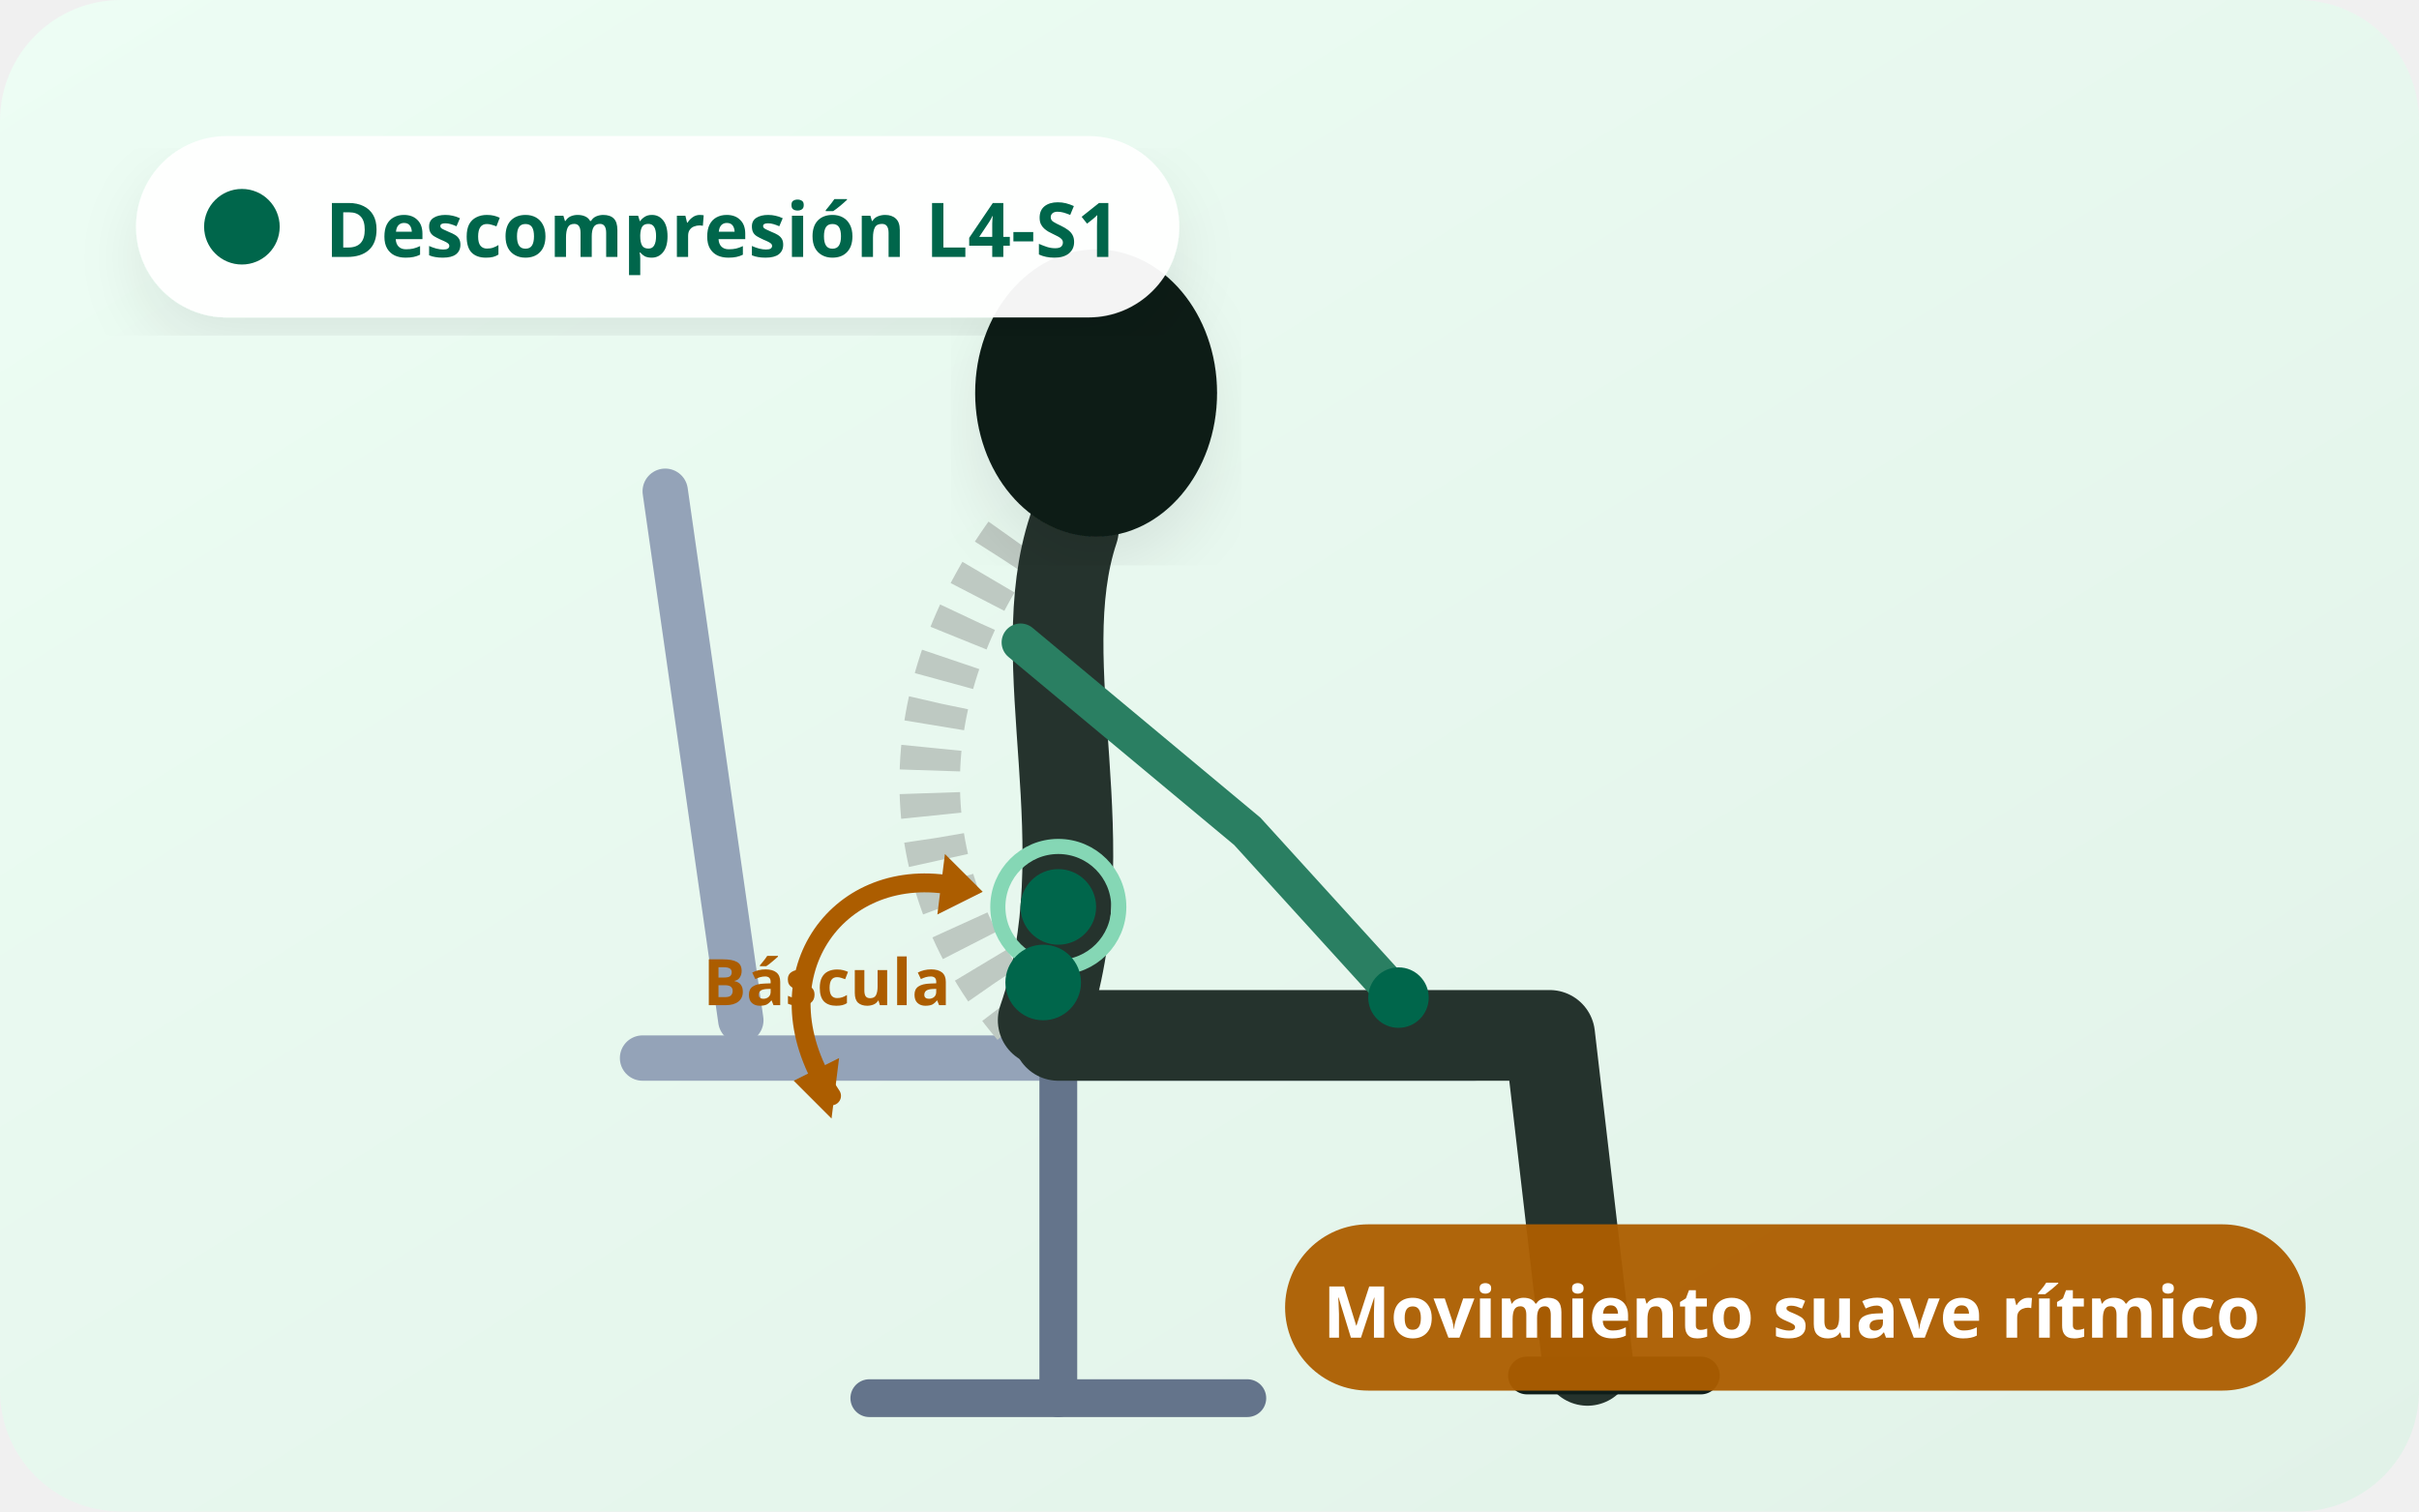
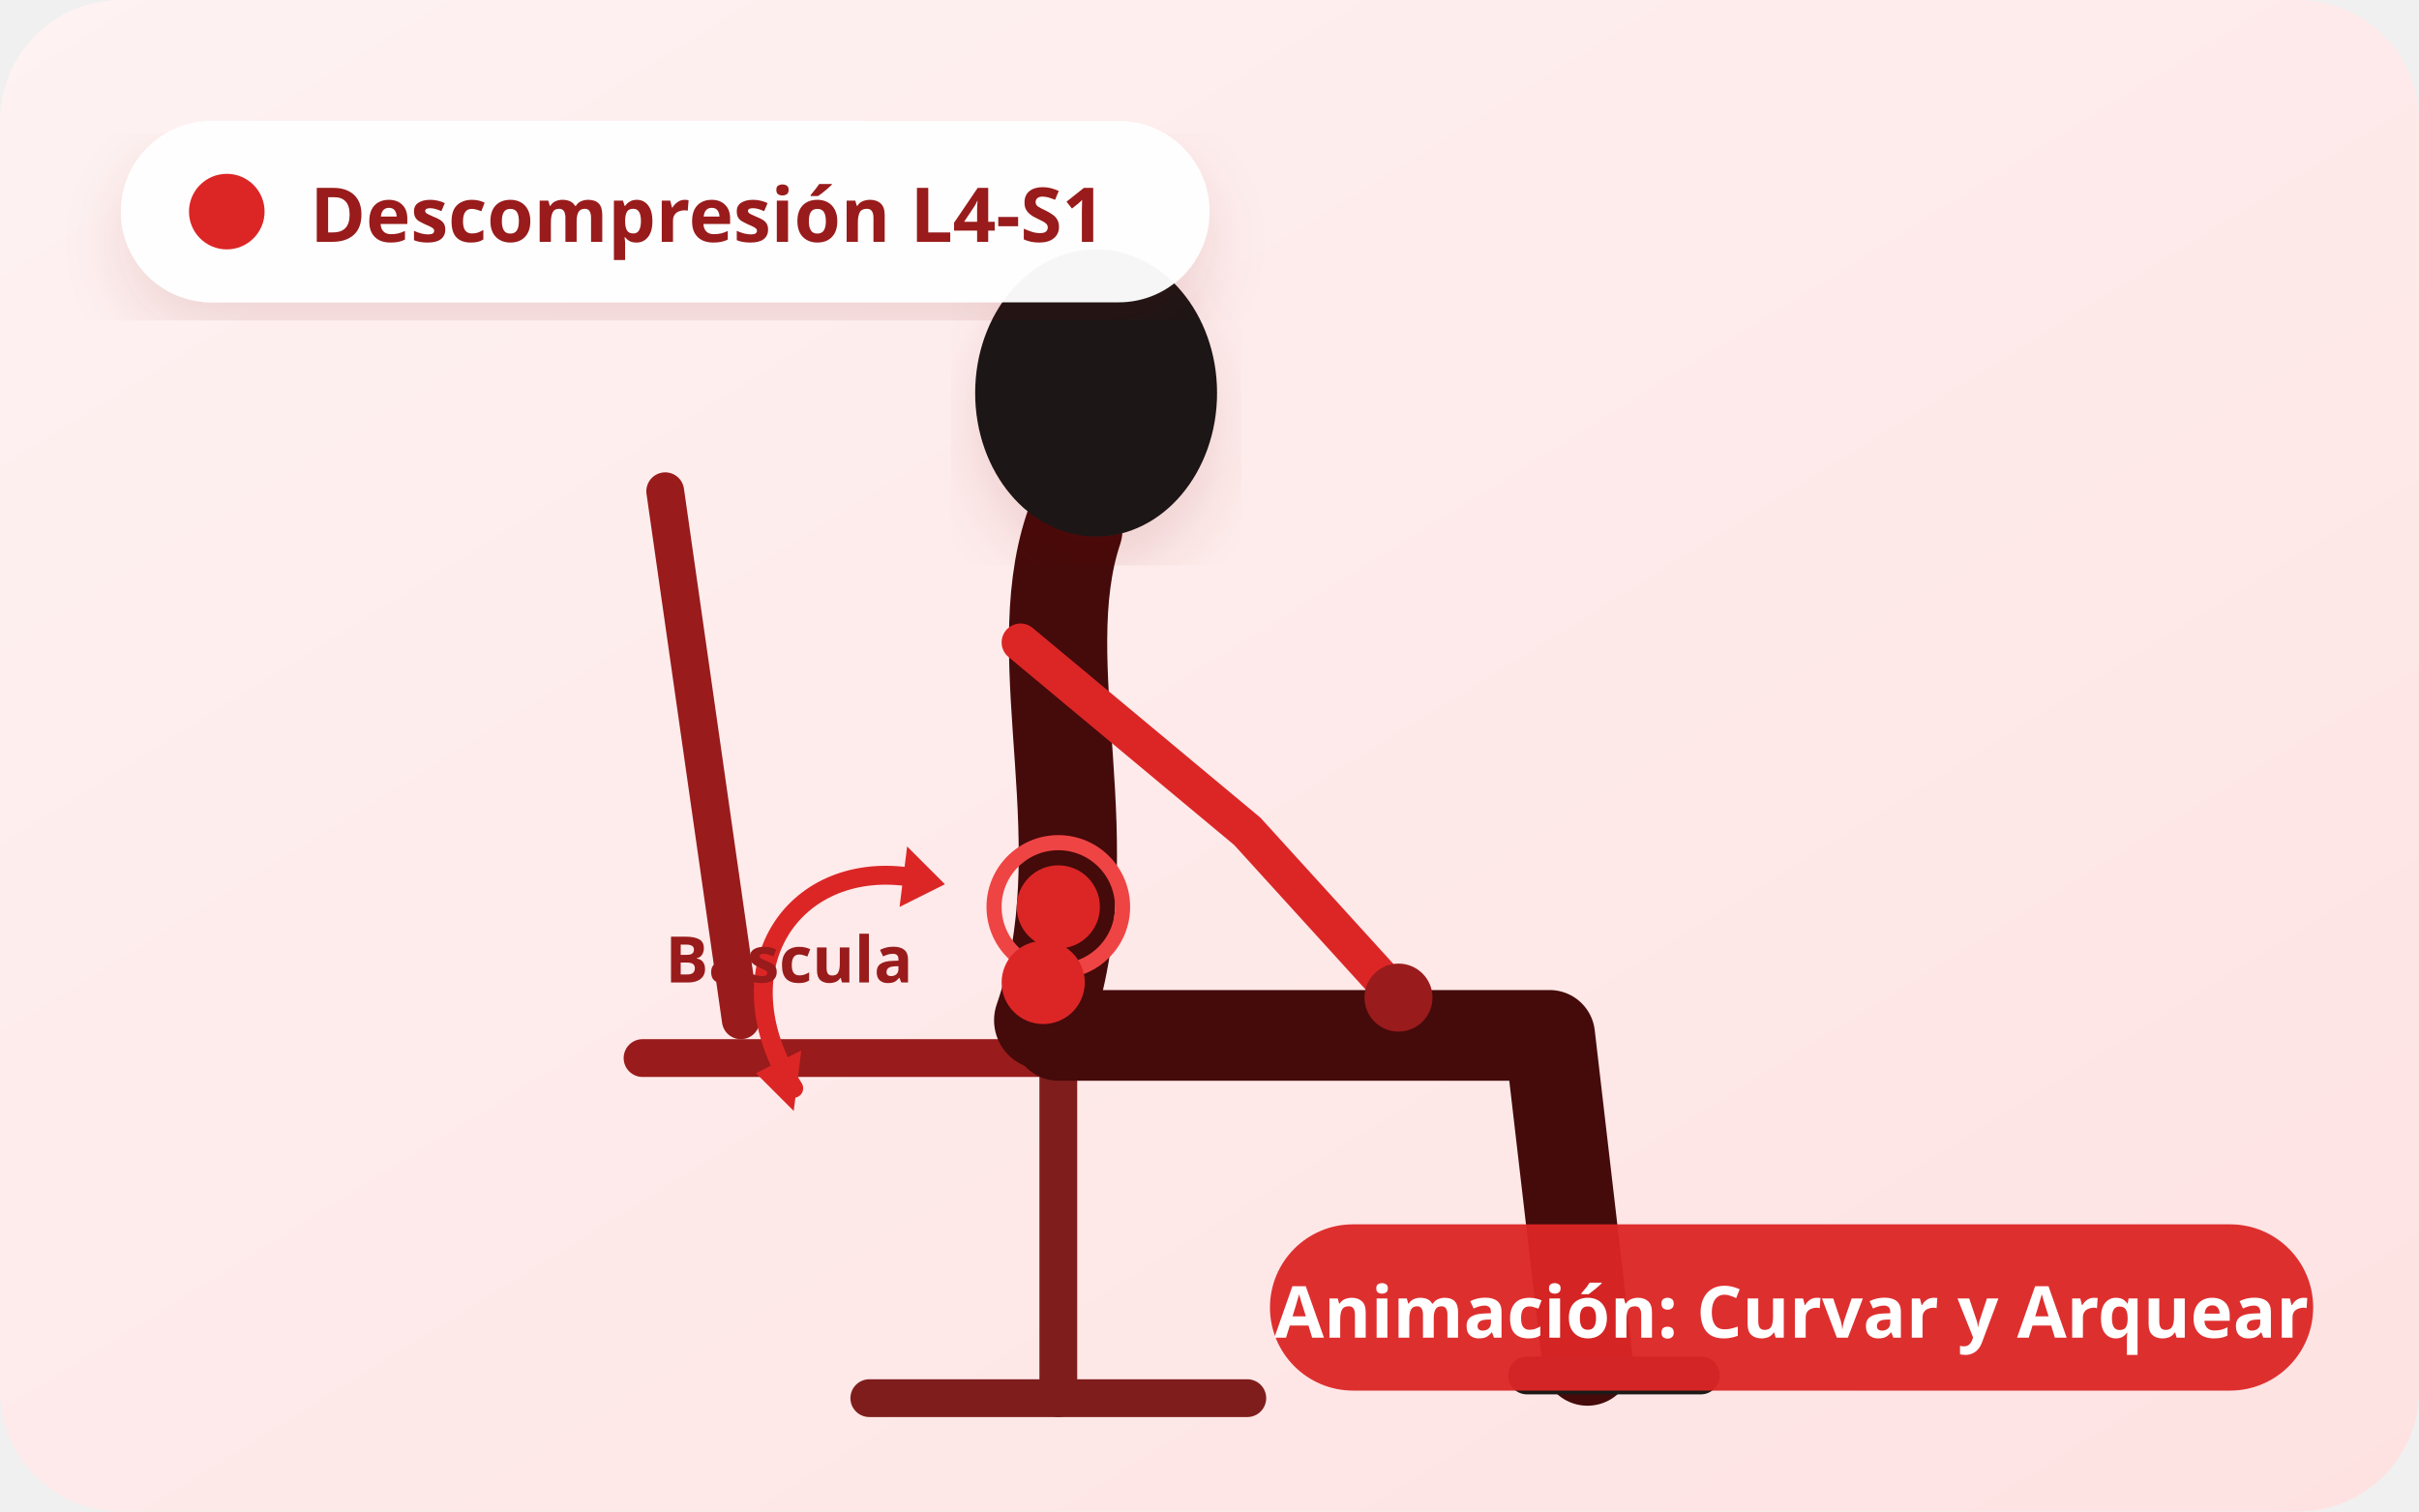
<svg xmlns="http://www.w3.org/2000/svg" viewBox="0 0 320 200" width="100%" height="100%">
  <defs>
    <linearGradient id="bgGradE1" x1="0%" y1="0%" x2="100%" y2="100%">
-       <stop offset="0%" stop-color="#edfdf4" />
-       <stop offset="100%" stop-color="#e1f2e8" />
+       <stop offset="0%" stop-color="#fef2f2" />
+       <stop offset="100%" stop-color="#fee2e2" />
    </linearGradient>
    <filter id="shadowE1" x="-10%" y="-10%" width="120%" height="120%">
-       <feDropShadow dx="0" dy="4" stdDeviation="4" flood-color="#101e19" flood-opacity="0.08" />
+       <feDropShadow dx="0" dy="4" stdDeviation="4" flood-color="#7f1d1d" flood-opacity="0.12" />
    </filter>
  </defs>
+   <style>
+     @keyframes animPelvicTilt {
+       0%, 100% { transform: rotate(0deg); }
+       50% { transform: rotate(-8deg); }
+     }
+     .pelvis-animated {
+       transform-origin: 140px 140px;
+       animation: animPelvicTilt 3.5s ease-in-out infinite;
+     }
+   </style>
  <rect width="320" height="200" rx="16" fill="url(#bgGradE1)" />
-   <line x1="85" y1="140" x2="195" y2="140" stroke="#94a3b8" stroke-width="6" stroke-linecap="round" />
-   <line x1="88" y1="65" x2="98" y2="135" stroke="#94a3b8" stroke-width="6" stroke-linecap="round" />
-   <line x1="140" y1="142" x2="140" y2="185" stroke="#64748b" stroke-width="5" stroke-linecap="round" />
-   <line x1="115" y1="185" x2="165" y2="185" stroke="#64748b" stroke-width="5" stroke-linecap="round" />
-   <path d="M140 137 L205 137 L210 180" fill="none" stroke="#25332d" stroke-width="12" stroke-linecap="round" stroke-linejoin="round" />
-   <line x1="202" y1="182" x2="225" y2="182" stroke="#101e19" stroke-width="5" stroke-linecap="round" />
-   <path d="M135 135 C118 115 120 90 135 70" fill="none" stroke="#bec9c2" stroke-width="8" stroke-dasharray="3,3" />
-   <path d="M138 135 C146 112 136 88 142 70" fill="none" stroke="#25332d" stroke-width="12" stroke-linecap="round" />
-   <circle cx="140" cy="120" r="5" fill="#00664b" />
-   <circle cx="140" cy="120" r="8" fill="none" stroke="#85d7b5" stroke-width="2" />
-   <circle cx="138" cy="130" r="5" fill="#00664b" />
-   <ellipse cx="145" cy="52" rx="16" ry="19" fill="#101e19" filter="url(#shadowE1)" />
-   <path d="M135 85 L165 110 L185 132" fill="none" stroke="#2a7f62" stroke-width="5" stroke-linecap="round" />
-   <circle cx="185" cy="132" r="4" fill="#00664b" />
-   <g transform="translate(105, 125)">
-     <path d="M5 20 C-5 5 5 -10 20 -8" fill="none" stroke="#ac5d00" stroke-width="2.5" stroke-linecap="round" />
-     <polygon points="20,-12 25,-7 19,-4" fill="#ac5d00" />
-     <polygon points="5,23 0,18 6,15" fill="#ac5d00" />
-     <text x="-12" y="8" font-family="'Plus Jakarta Sans', sans-serif" font-size="8.5" font-weight="700" fill="#ac5d00">Báscula</text>
+   <line x1="85" y1="140" x2="195" y2="140" stroke="#991b1b" stroke-width="5" stroke-linecap="round" />
+   <line x1="88" y1="65" x2="98" y2="135" stroke="#991b1b" stroke-width="5" stroke-linecap="round" />
+   <line x1="140" y1="142" x2="140" y2="185" stroke="#7f1d1d" stroke-width="5" stroke-linecap="round" />
+   <line x1="115" y1="185" x2="165" y2="185" stroke="#7f1d1d" stroke-width="5" stroke-linecap="round" />
+   <path d="M140 137 L205 137 L210 180" fill="none" stroke="#450a0a" stroke-width="12" stroke-linecap="round" stroke-linejoin="round" />
+   <line x1="202" y1="182" x2="225" y2="182" stroke="#1c1917" stroke-width="5" stroke-linecap="round" />
+   <g class="pelvis-animated">
+     <path d="M138 135 C146 112 136 88 142 70" fill="none" stroke="#450a0a" stroke-width="13" stroke-linecap="round" />
+     <circle cx="140" cy="120" r="5.5" fill="#dc2626" />
+     <circle cx="140" cy="120" r="8.5" fill="none" stroke="#ef4444" stroke-width="2" />
+     <circle cx="138" cy="130" r="5.5" fill="#dc2626" />
+     <ellipse cx="145" cy="52" rx="16" ry="19" fill="#1c1917" filter="url(#shadowE1)" />
+     <path d="M135 85 L165 110 L185 132" fill="none" stroke="#dc2626" stroke-width="5" stroke-linecap="round" />
+     <circle cx="185" cy="132" r="4.5" fill="#991b1b" />
  </g>
-   <g transform="translate(18, 18)">
-     <rect width="138" height="24" rx="12" fill="#ffffff" opacity="0.95" filter="url(#shadowE1)" />
-     <circle cx="14" cy="12" r="5" fill="#00664b" />
-     <text x="25" y="16" font-family="'Plus Jakarta Sans', sans-serif" font-size="10" font-weight="700" fill="#00664b">Descompresión L4-S1</text>
+   <g transform="translate(100, 122)">
+     <path d="M5 22 C-5 6 5 -8 20 -6" fill="none" stroke="#dc2626" stroke-width="2.5" stroke-linecap="round" />
+     <polygon points="20,-10 25,-5 19,-2" fill="#dc2626" />
+     <polygon points="5,25 0,20 6,17" fill="#dc2626" />
+     <text x="-12" y="8" font-family="'Plus Jakarta Sans', sans-serif" font-size="8.5" font-weight="700" fill="#991b1b">Báscula</text>
  </g>
-   <g transform="translate(170, 162)">
-     <rect width="135" height="22" rx="11" fill="#ac5d00" opacity="0.95" />
-     <text x="67" y="15" font-family="'Plus Jakarta Sans', sans-serif" font-size="9.5" font-weight="700" fill="#ffffff" text-anchor="middle">Movimiento suave rítmico</text>
+   <g transform="translate(16, 16)">
+     <rect width="144" height="24" rx="12" fill="#ffffff" opacity="0.96" filter="url(#shadowE1)" />
+     <circle cx="14" cy="12" r="5" fill="#dc2626" />
+     <text x="25" y="16" font-family="'Plus Jakarta Sans', sans-serif" font-size="10" font-weight="700" fill="#991b1b">Descompresión L4-S1</text>
+   </g>
+   <g transform="translate(168, 162)">
+     <rect width="138" height="22" rx="11" fill="#dc2626" opacity="0.95" />
+     <text x="69" y="15" font-family="'Plus Jakarta Sans', sans-serif" font-size="9.5" font-weight="700" fill="#ffffff" text-anchor="middle">Animación: Curvar y Arquear</text>
  </g>
</svg>
